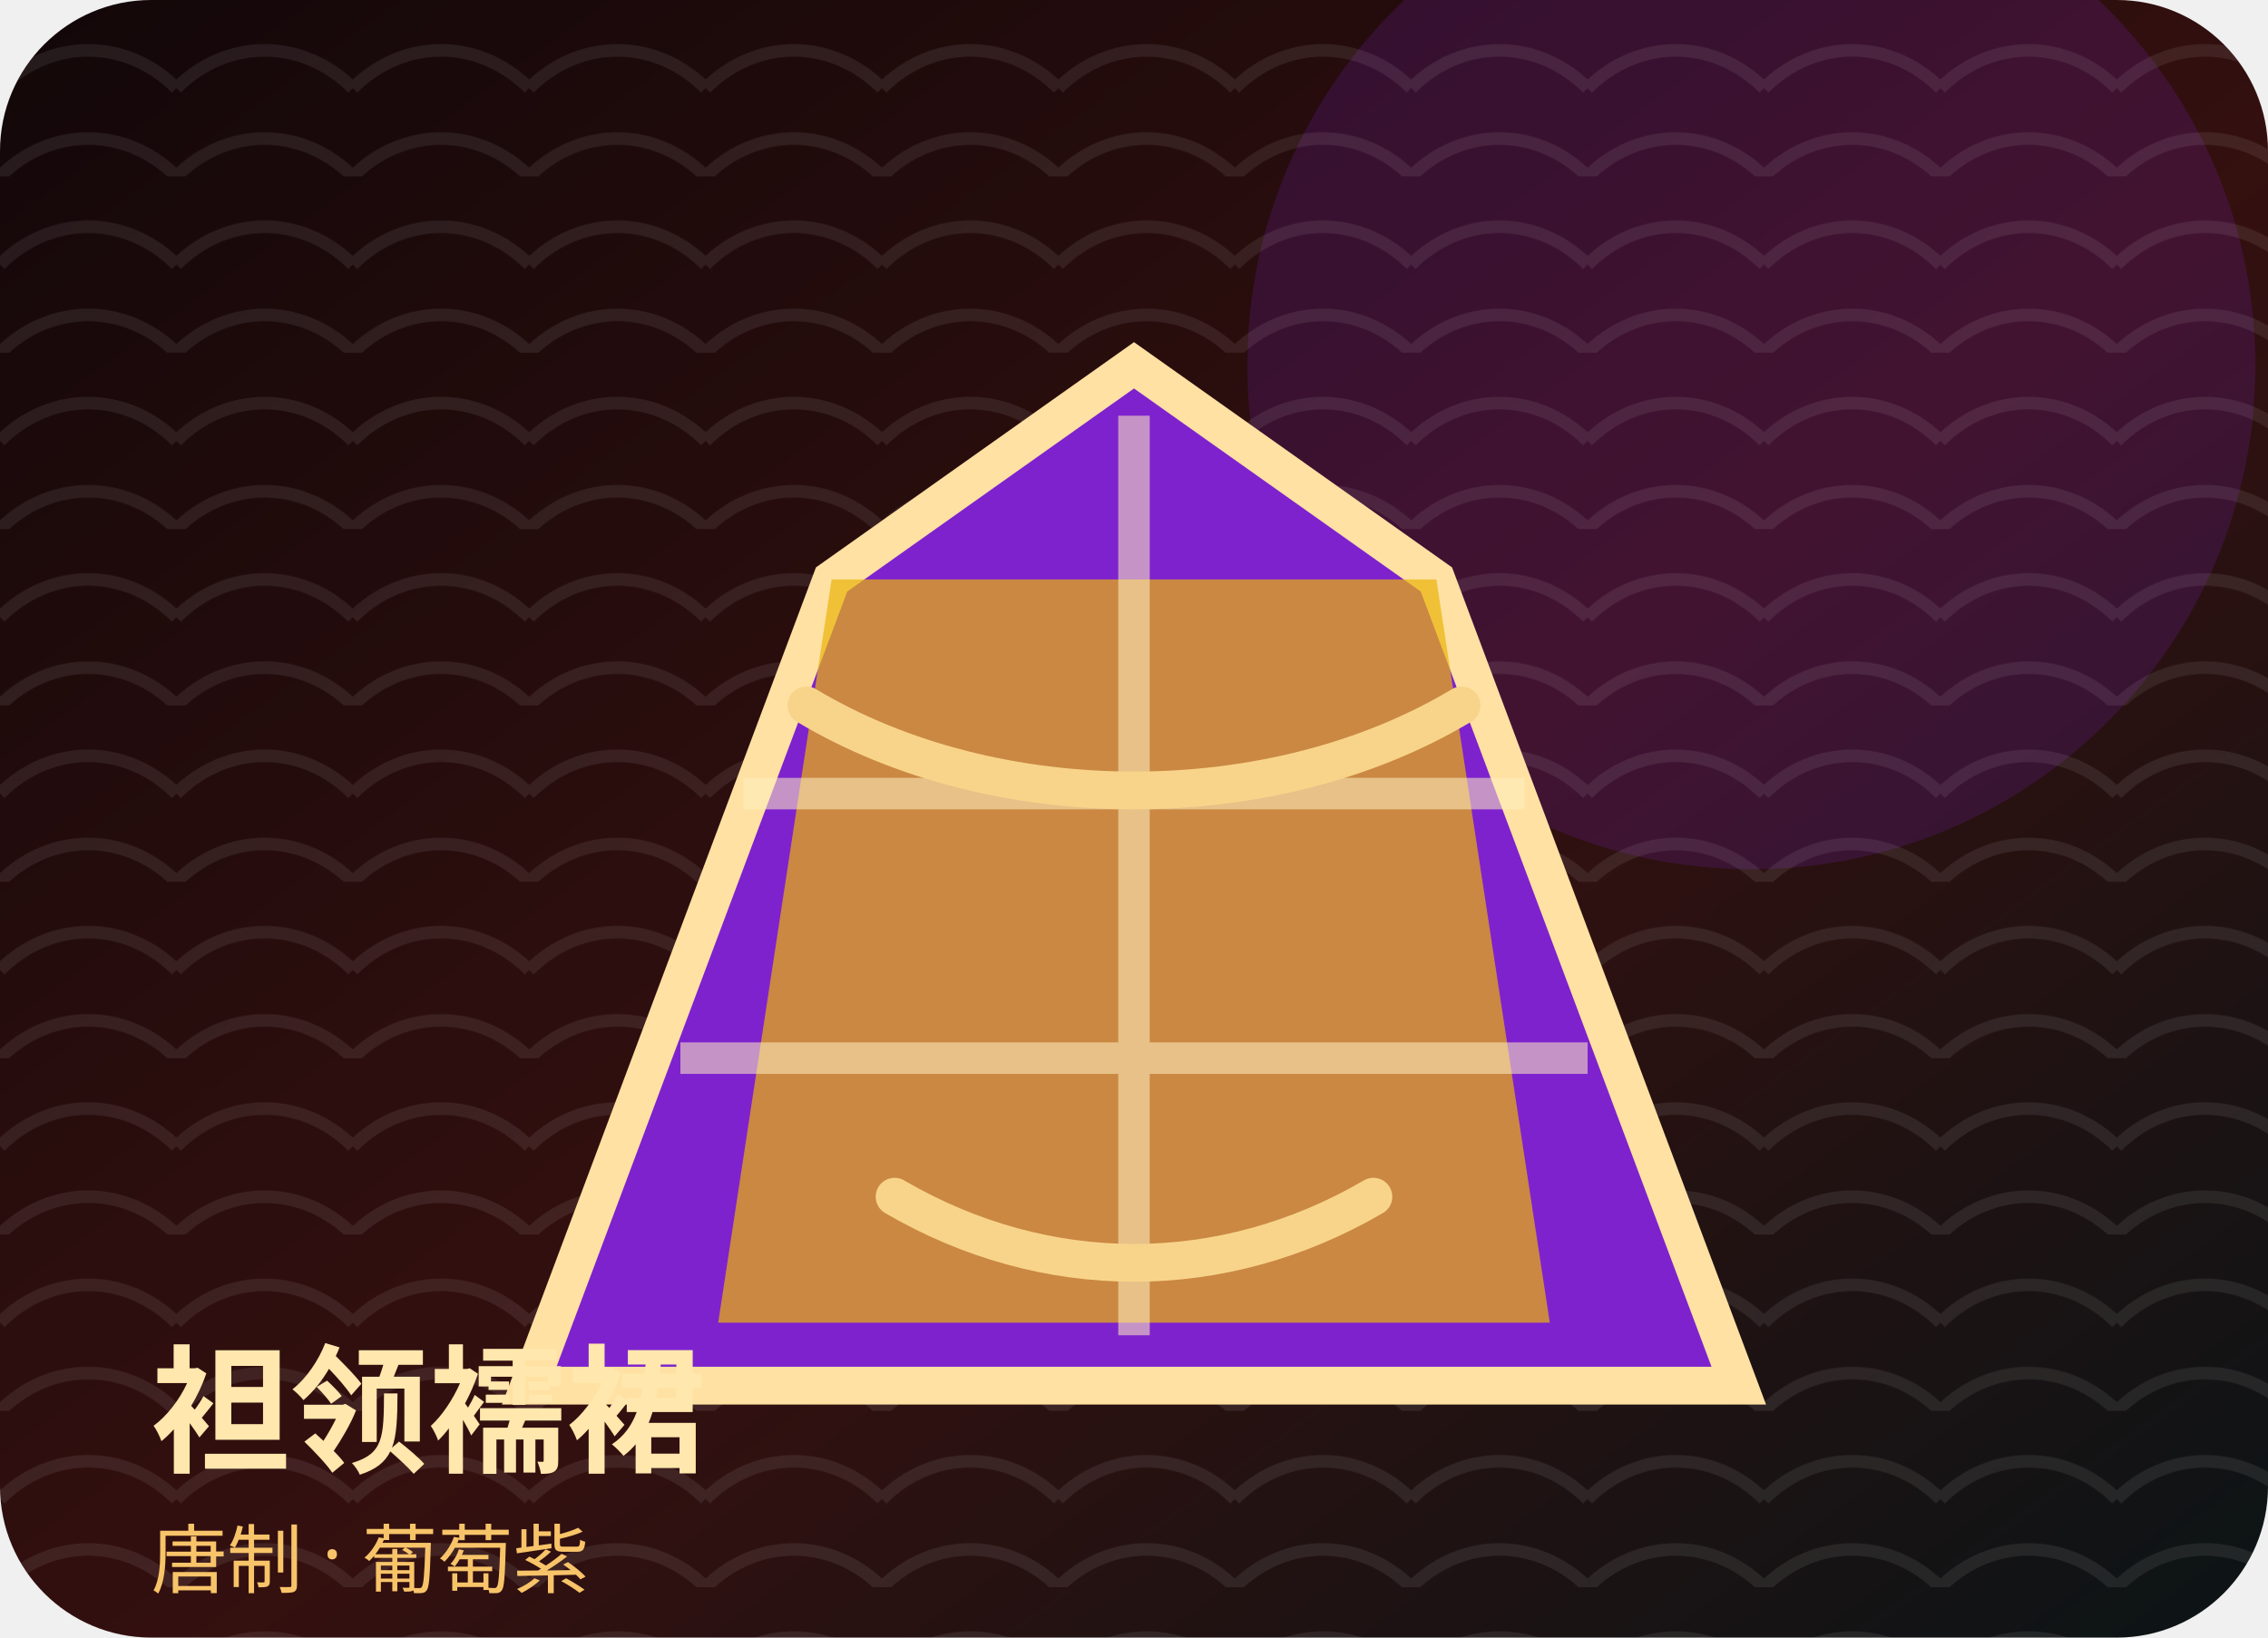
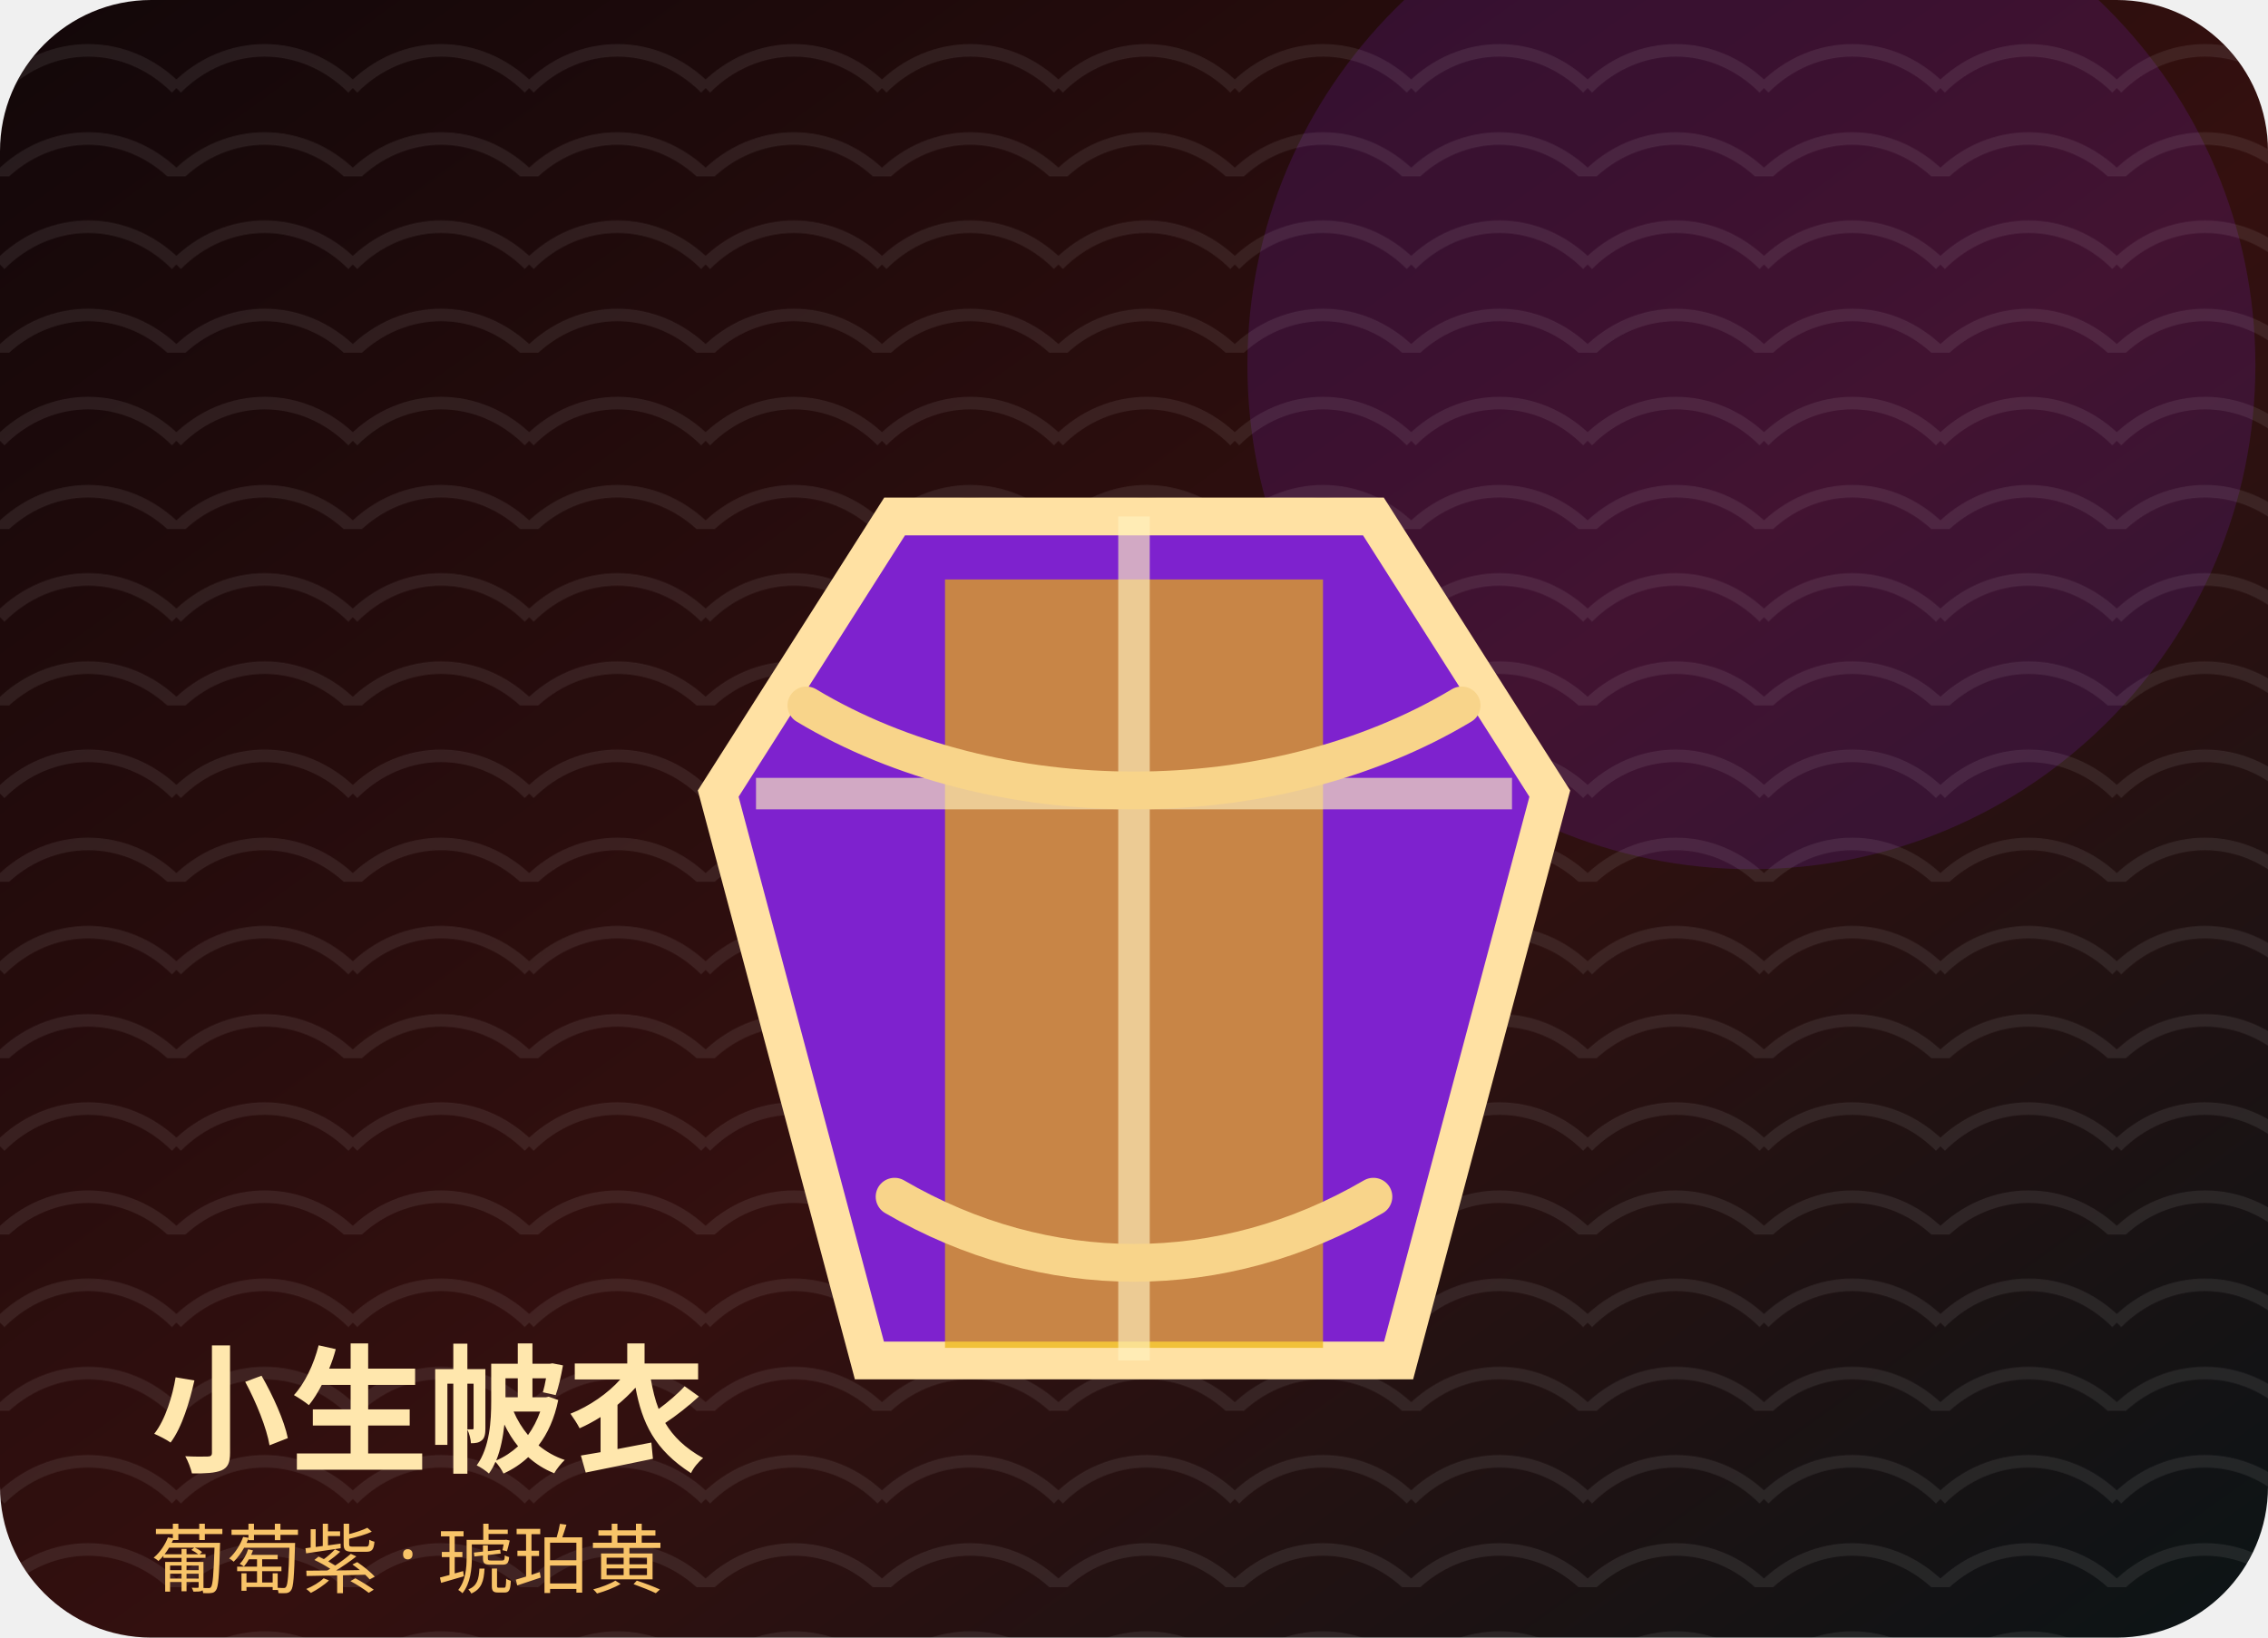
- <svg xmlns="http://www.w3.org/2000/svg" viewBox="0 0 360 260" role="img" aria-label="袒领襦裙">
+ <svg xmlns="http://www.w3.org/2000/svg" viewBox="0 0 360 260" role="img" aria-label="小生帔衣">
  <defs>
    <linearGradient id="bg" x1="0" x2="1" y1="0" y2="1">
      <stop stop-color="#120709" />
      <stop offset=".55" stop-color="#34100f" />
      <stop offset="1" stop-color="#0b1416" />
    </linearGradient>
    <pattern id="silk" width="28" height="28" patternUnits="userSpaceOnUse">
      <path d="M0 14c8-8 20-8 28 0M0 28c8-8 20-8 28 0" fill="none" stroke="#fff" stroke-opacity=".08" stroke-width="2" />
    </pattern>
  </defs>
  <rect width="360" height="260" rx="24" fill="url(#bg)" />
  <circle cx="278" cy="58" r="80" fill="#7e22ce" opacity=".18" />
  <rect width="360" height="260" rx="24" fill="url(#silk)" />
-   <path d="M180 58l48 34 48 128H84l48-128Z" fill="#7e22ce" stroke="#ffe1a3" stroke-width="6" />
-   <path d="M132 92h96l18 118H114Z" fill="#eab308" opacity=".7" />
-   <path d="M118 126h124M108 168h144M180 66v146" stroke="#fff1bf" stroke-width="5" opacity=".55" />
+   <path d="M142 82h76l28 44-24 90h-84l-24-90Z" fill="#7e22ce" stroke="#ffe1a3" stroke-width="6" />
+   <path d="M150 92h60v122h-60Z" fill="#eab308" opacity=".68" />
+   <path d="M120 126h120M180 82v134" stroke="#fff1bf" stroke-width="5" opacity=".65" />
  <path d="M128 112c30 18 74 18 104 0M142 190c24 14 52 14 76 0" fill="none" stroke="#f8d48a" stroke-width="6" stroke-linecap="round" />
-   <text x="24" y="232" fill="#ffe7ad" font-family="Microsoft YaHei, Noto Sans SC, sans-serif" font-size="22" font-weight="700">袒领襦裙</text>
-   <text x="24" y="252" fill="#f8c469" font-family="Microsoft YaHei, Noto Sans SC, sans-serif" font-size="12">唐制 · 葡萄紫</text>
+   <text x="24" y="232" fill="#ffe7ad" font-family="Microsoft YaHei, Noto Sans SC, sans-serif" font-size="22" font-weight="700">小生帔衣</text>
+   <text x="24" y="252" fill="#f8c469" font-family="Microsoft YaHei, Noto Sans SC, sans-serif" font-size="12">葡萄紫 · 琥珀黄</text>
</svg>
